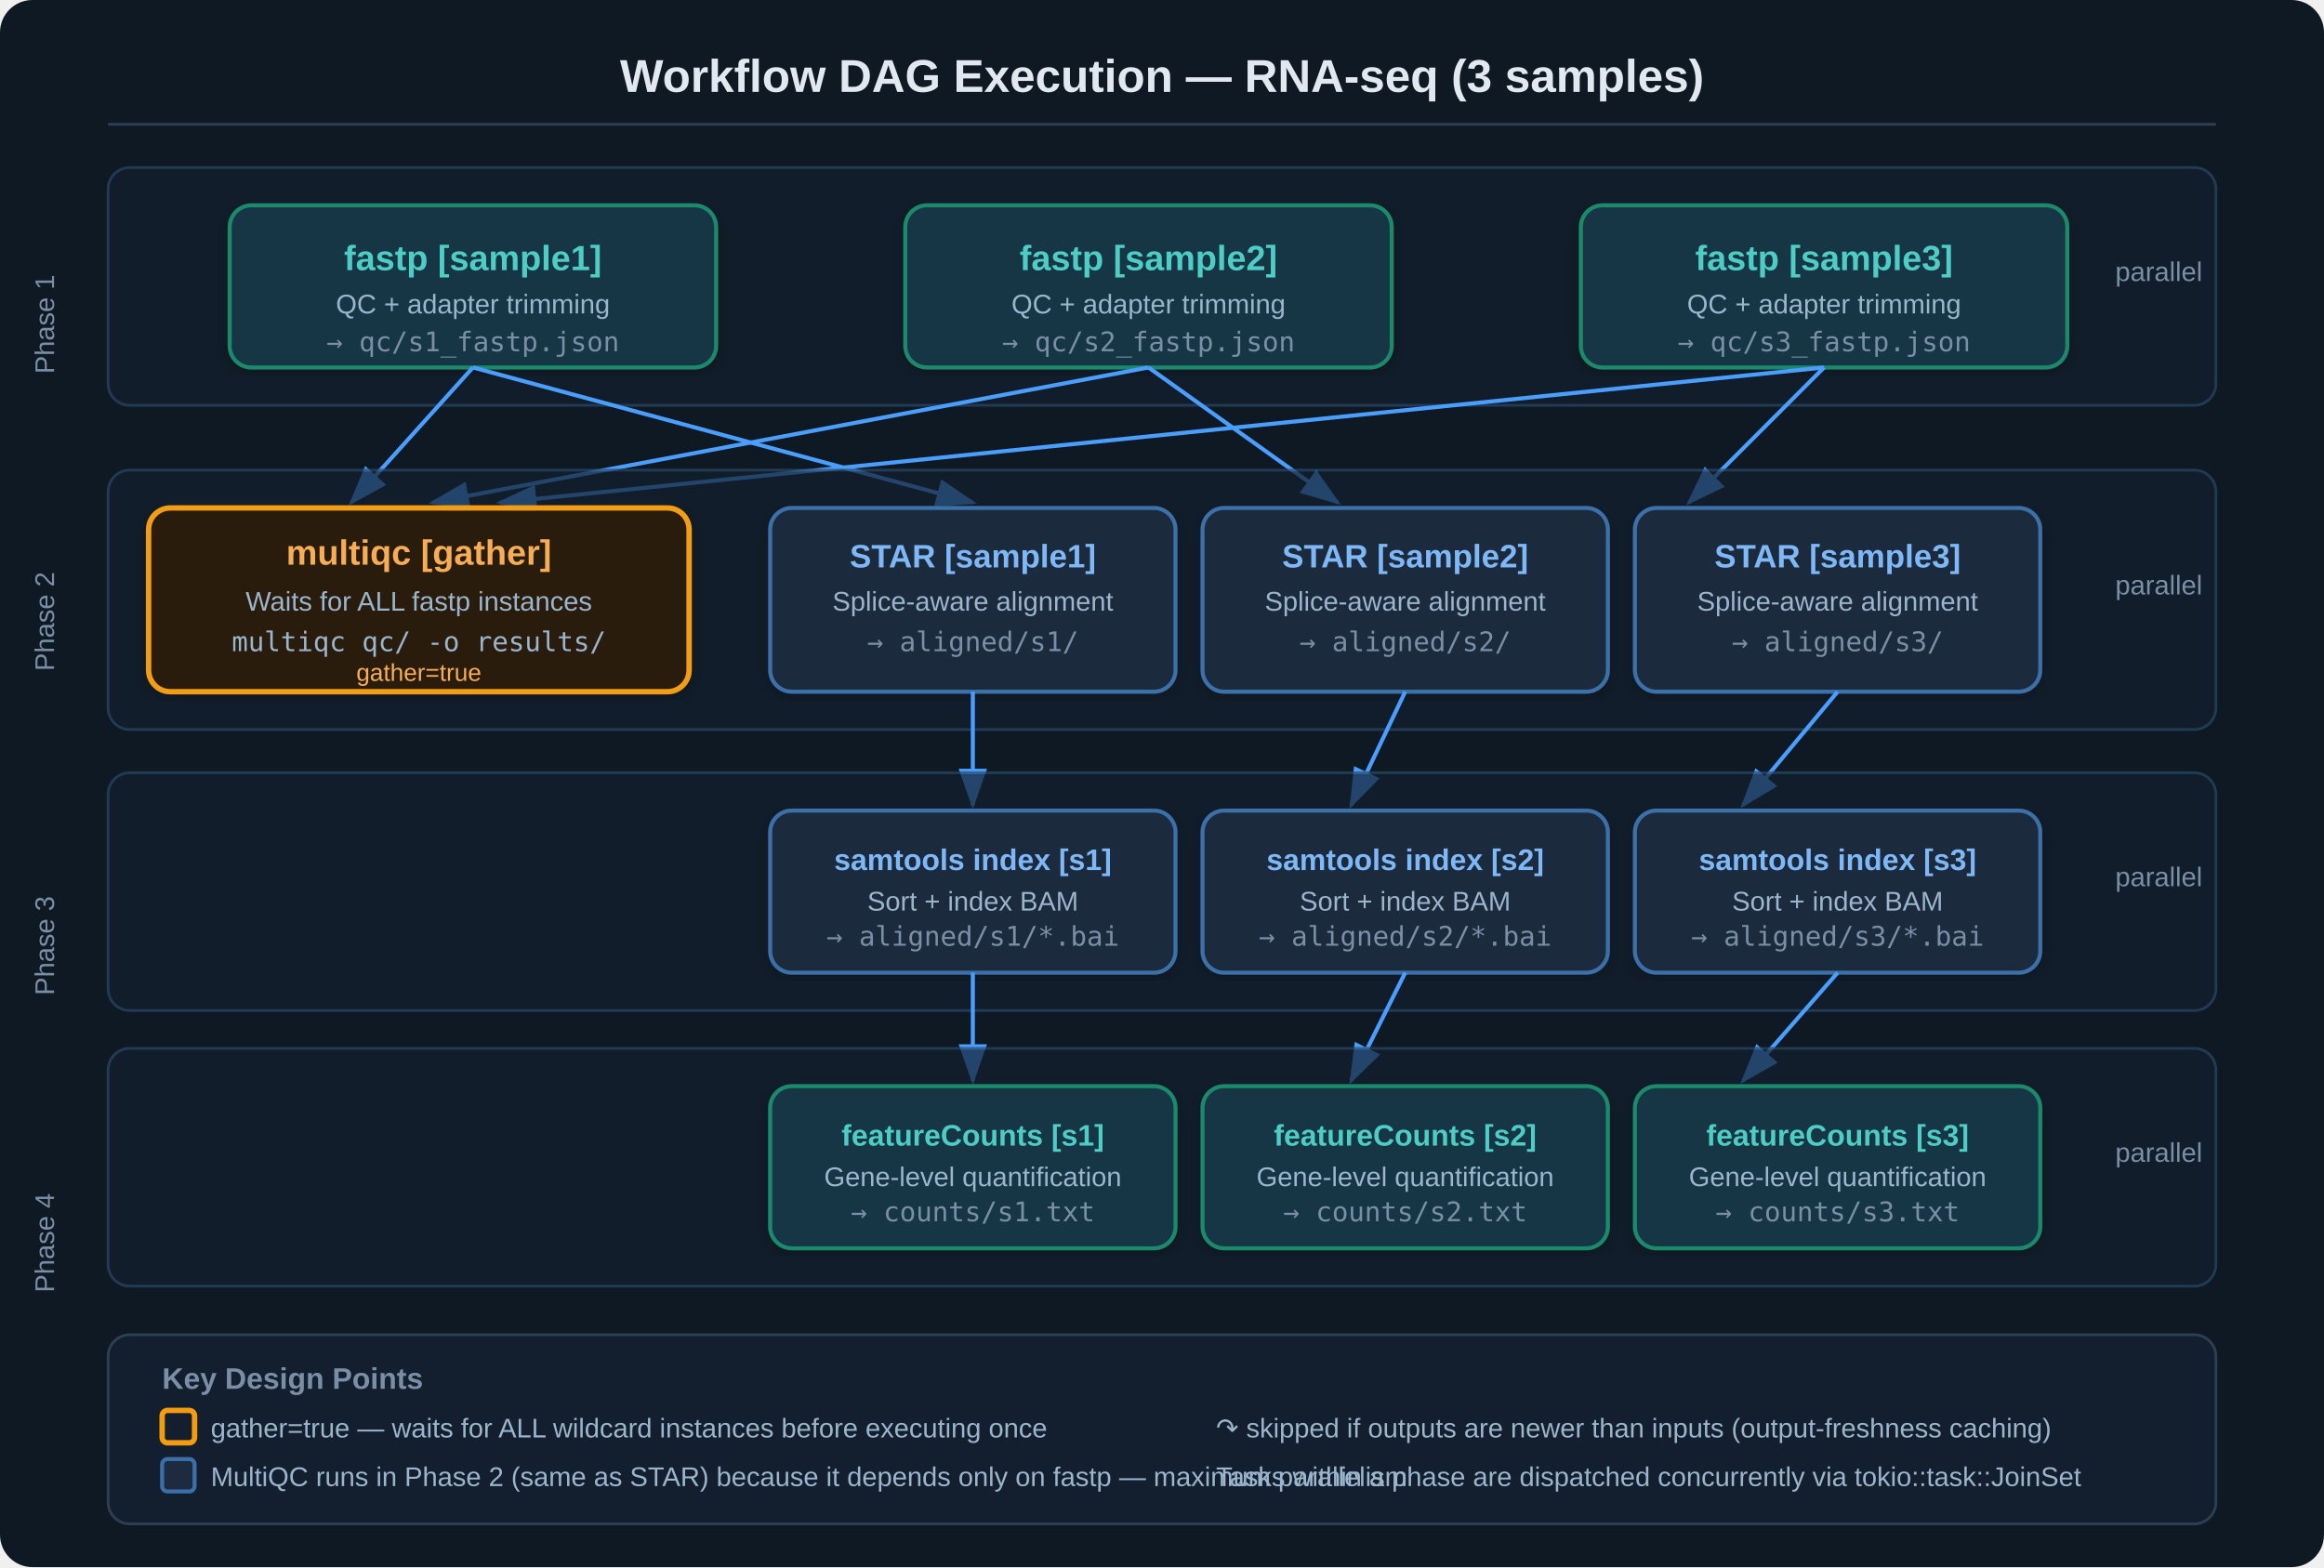
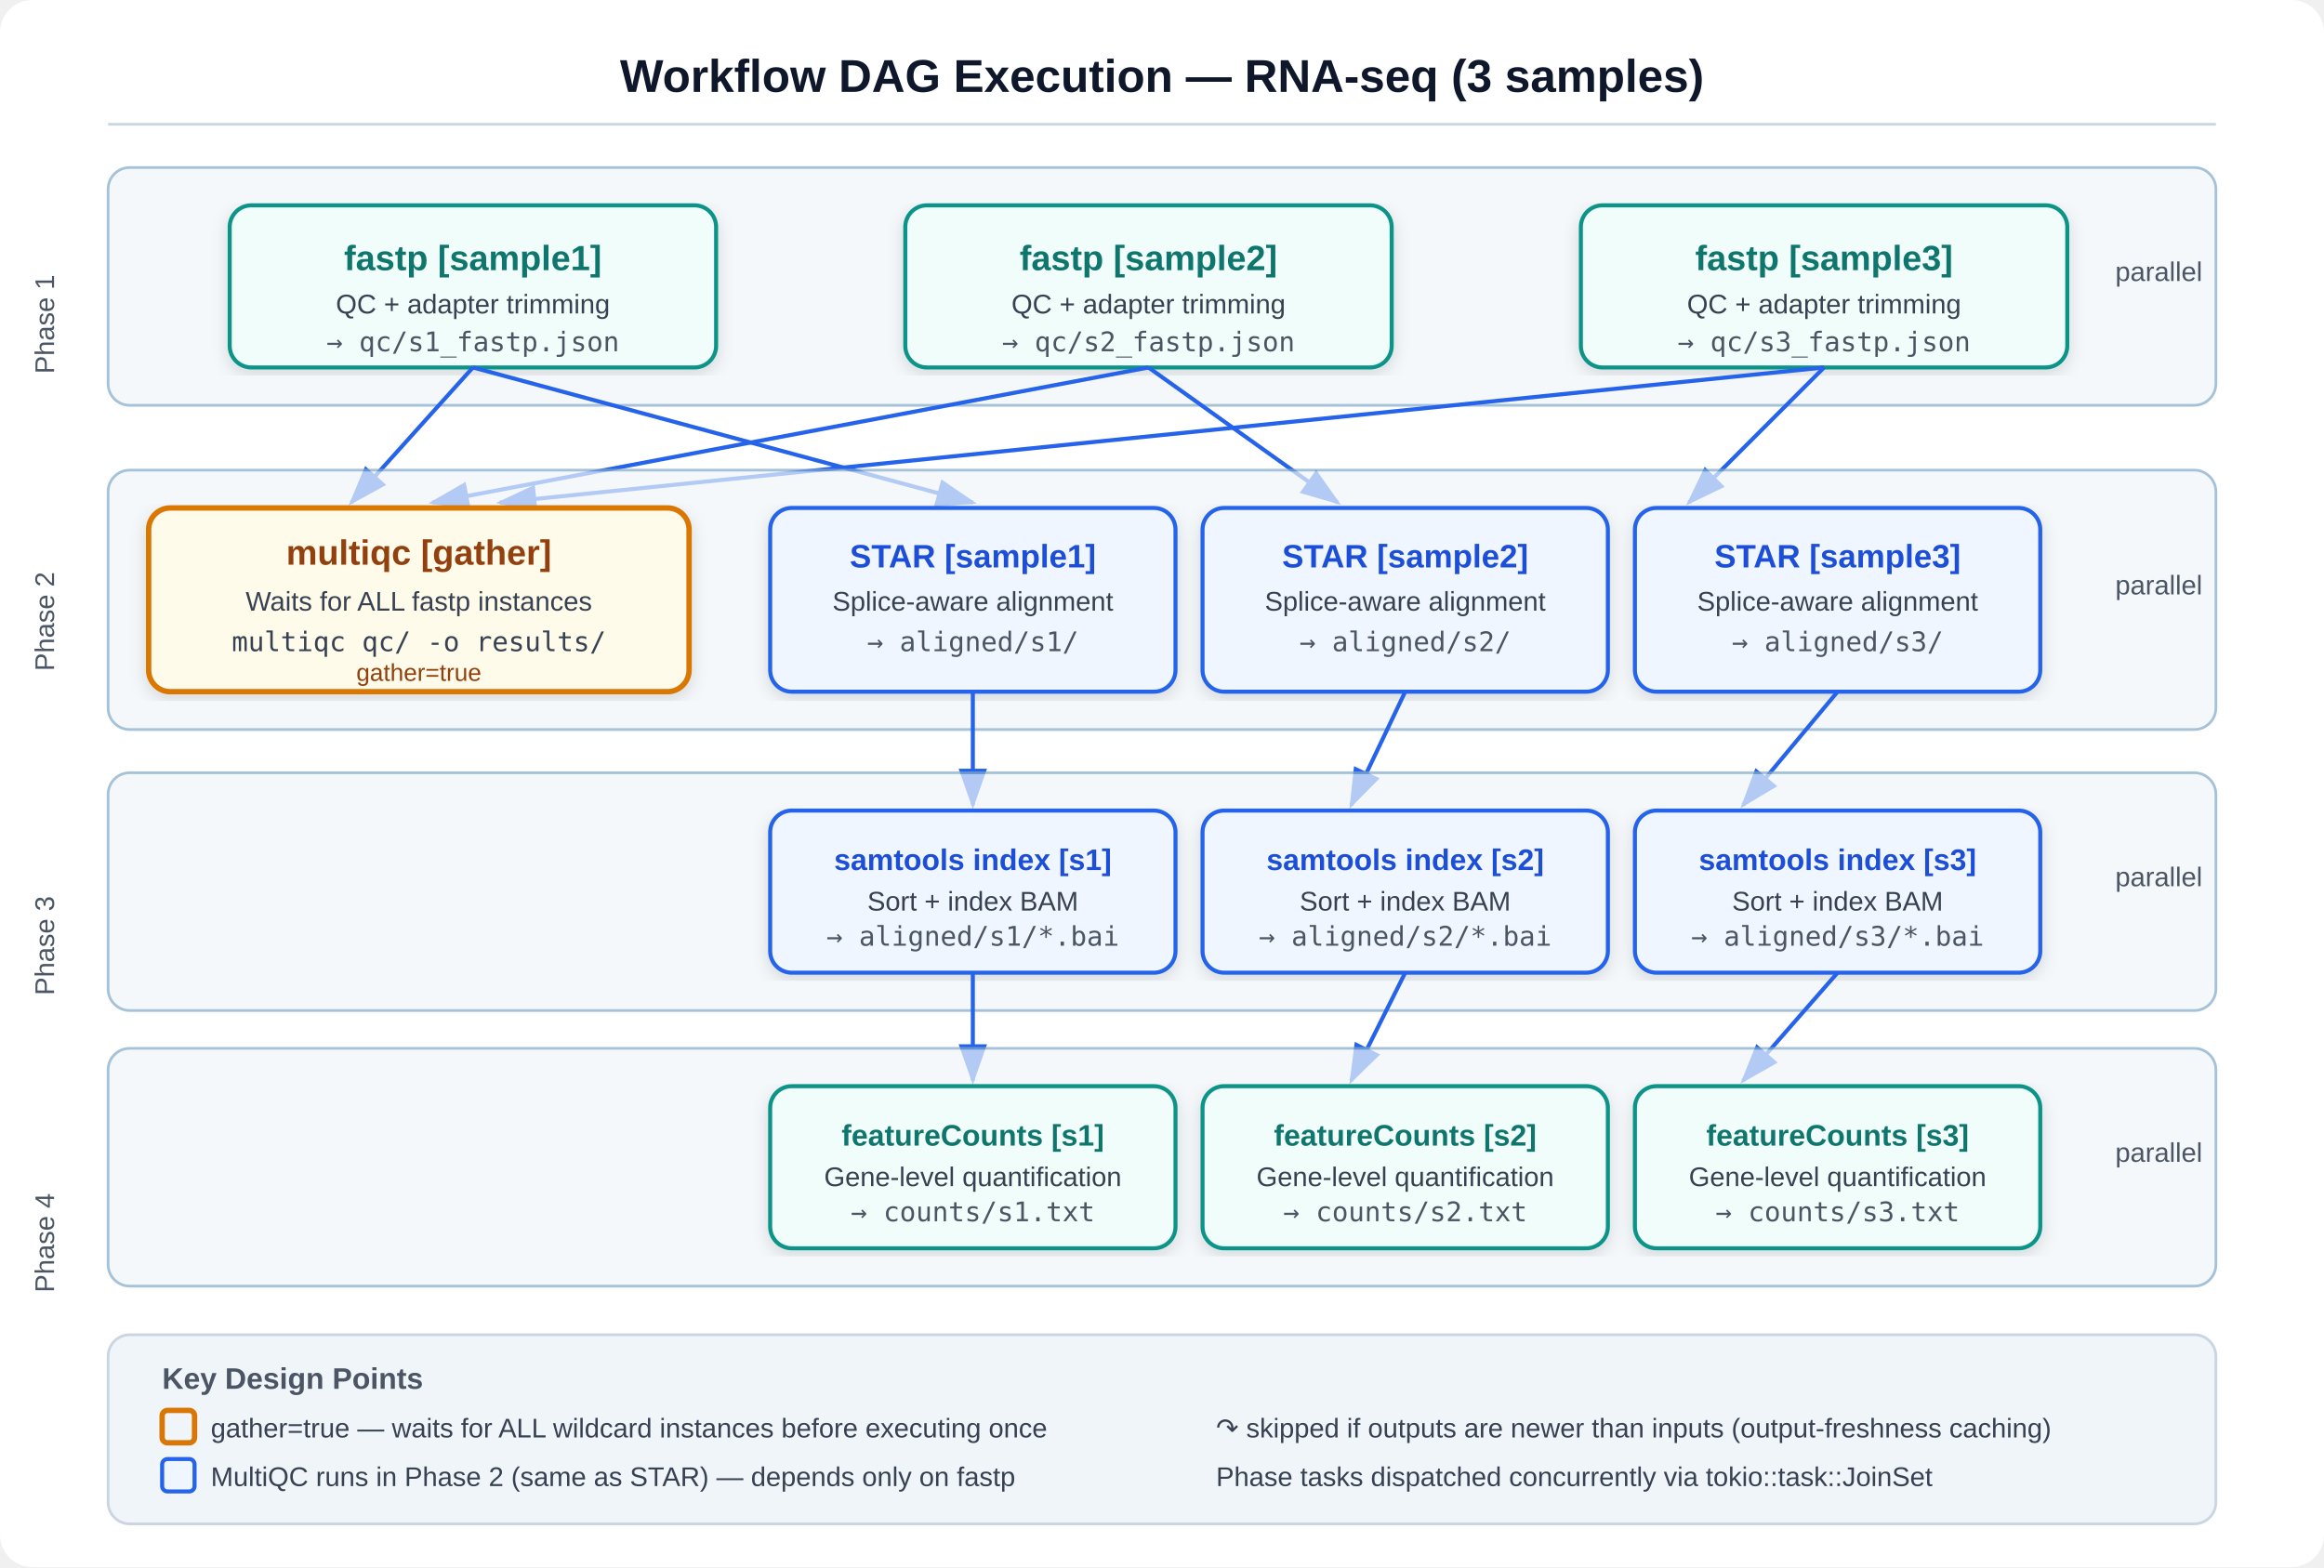
<svg xmlns="http://www.w3.org/2000/svg" viewBox="0 0 860 580" font-family="'Segoe UI', 'Liberation Sans', Arial, sans-serif">
  <defs>
    <marker id="arr" markerWidth="10" markerHeight="7" refX="9" refY="3.5" orient="auto">
-       <polygon points="0 0, 10 3.5, 0 7" fill="#4a9eff" />
+       <polygon points="0 0, 10 3.5, 0 7" fill="#2563eb" />
    </marker>
    <filter id="shadow" x="-5%" y="-5%" width="110%" height="110%">
-       <feDropShadow dx="0" dy="2" stdDeviation="3" flood-color="#00000030" />
+       <feDropShadow dx="0" dy="2" stdDeviation="3" flood-color="#00000020" />
    </filter>
  </defs>
-   <rect width="860" height="580" fill="#0f1923" rx="12" />
-   <text x="430" y="34" text-anchor="middle" fill="#e2e8f0" font-size="17" font-weight="700">Workflow DAG Execution — RNA-seq (3 samples)</text>
-   <line x1="40" y1="46" x2="820" y2="46" stroke="#2d3f52" stroke-width="1" />
-   <text x="20" y="120" fill="#7a8fa6" font-size="10" transform="rotate(-90,20,120)" text-anchor="middle">Phase 1</text>
-   <text x="20" y="230" fill="#7a8fa6" font-size="10" transform="rotate(-90,20,230)" text-anchor="middle">Phase 2</text>
-   <text x="20" y="350" fill="#7a8fa6" font-size="10" transform="rotate(-90,20,350)" text-anchor="middle">Phase 3</text>
-   <text x="20" y="460" fill="#7a8fa6" font-size="10" transform="rotate(-90,20,460)" text-anchor="middle">Phase 4</text>
-   <rect x="40" y="62" width="780" height="88" rx="8" fill="#131f2e" stroke="#2a4a6a" stroke-width="1" opacity="0.7" />
-   <text x="815" y="104" text-anchor="end" fill="#7a8fa6" font-size="10">parallel</text>
-   <rect x="85" y="76" width="180" height="60" rx="8" fill="#163545" stroke="#1a8a6a" stroke-width="1.5" filter="url(#shadow)" />
-   <text x="175" y="100" text-anchor="middle" fill="#4ecdc4" font-size="13" font-weight="700">fastp [sample1]</text>
-   <text x="175" y="116" text-anchor="middle" fill="#9bb5cc" font-size="10">QC + adapter trimming</text>
-   <text x="175" y="130" text-anchor="middle" fill="#7a8fa6" font-size="10" font-family="monospace">→ qc/s1_fastp.json</text>
-   <rect x="335" y="76" width="180" height="60" rx="8" fill="#163545" stroke="#1a8a6a" stroke-width="1.5" filter="url(#shadow)" />
-   <text x="425" y="100" text-anchor="middle" fill="#4ecdc4" font-size="13" font-weight="700">fastp [sample2]</text>
-   <text x="425" y="116" text-anchor="middle" fill="#9bb5cc" font-size="10">QC + adapter trimming</text>
-   <text x="425" y="130" text-anchor="middle" fill="#7a8fa6" font-size="10" font-family="monospace">→ qc/s2_fastp.json</text>
-   <rect x="585" y="76" width="180" height="60" rx="8" fill="#163545" stroke="#1a8a6a" stroke-width="1.5" filter="url(#shadow)" />
-   <text x="675" y="100" text-anchor="middle" fill="#4ecdc4" font-size="13" font-weight="700">fastp [sample3]</text>
-   <text x="675" y="116" text-anchor="middle" fill="#9bb5cc" font-size="10">QC + adapter trimming</text>
-   <text x="675" y="130" text-anchor="middle" fill="#7a8fa6" font-size="10" font-family="monospace">→ qc/s3_fastp.json</text>
-   <line x1="175" y1="136" x2="130" y2="186" stroke="#4a9eff" stroke-width="1.5" marker-end="url(#arr)" />
-   <line x1="425" y1="136" x2="160" y2="186" stroke="#4a9eff" stroke-width="1.5" marker-end="url(#arr)" />
-   <line x1="675" y1="136" x2="185" y2="186" stroke="#4a9eff" stroke-width="1.5" marker-end="url(#arr)" />
-   <line x1="175" y1="136" x2="360" y2="186" stroke="#4a9eff" stroke-width="1.5" marker-end="url(#arr)" />
-   <line x1="425" y1="136" x2="495" y2="186" stroke="#4a9eff" stroke-width="1.5" marker-end="url(#arr)" />
-   <line x1="675" y1="136" x2="625" y2="186" stroke="#4a9eff" stroke-width="1.5" marker-end="url(#arr)" />
-   <rect x="40" y="174" width="780" height="96" rx="8" fill="#131f2e" stroke="#2a4a6a" stroke-width="1" opacity="0.7" />
-   <text x="815" y="220" text-anchor="end" fill="#7a8fa6" font-size="10">parallel</text>
-   <rect x="55" y="188" width="200" height="68" rx="8" fill="#2a1e10" stroke="#f39c12" stroke-width="2" filter="url(#shadow)" />
-   <text x="155" y="209" text-anchor="middle" fill="#f6ad55" font-size="13" font-weight="700">multiqc [gather]</text>
-   <text x="155" y="226" text-anchor="middle" fill="#9bb5cc" font-size="10">Waits for ALL fastp instances</text>
-   <text x="155" y="241" text-anchor="middle" fill="#9bb5cc" font-size="10" font-family="monospace">multiqc qc/ -o results/</text>
-   <text x="155" y="252" text-anchor="middle" fill="#f6ad55" font-size="9">gather=true</text>
-   <rect x="285" y="188" width="150" height="68" rx="8" fill="#1e2a3e" stroke="#3a6fa8" stroke-width="1.5" filter="url(#shadow)" />
-   <text x="360" y="210" text-anchor="middle" fill="#7eb8f7" font-size="12" font-weight="700">STAR [sample1]</text>
-   <text x="360" y="226" text-anchor="middle" fill="#9bb5cc" font-size="10">Splice-aware alignment</text>
-   <text x="360" y="241" text-anchor="middle" fill="#7a8fa6" font-size="10" font-family="monospace">→ aligned/s1/</text>
-   <rect x="445" y="188" width="150" height="68" rx="8" fill="#1e2a3e" stroke="#3a6fa8" stroke-width="1.5" filter="url(#shadow)" />
-   <text x="520" y="210" text-anchor="middle" fill="#7eb8f7" font-size="12" font-weight="700">STAR [sample2]</text>
-   <text x="520" y="226" text-anchor="middle" fill="#9bb5cc" font-size="10">Splice-aware alignment</text>
-   <text x="520" y="241" text-anchor="middle" fill="#7a8fa6" font-size="10" font-family="monospace">→ aligned/s2/</text>
-   <rect x="605" y="188" width="150" height="68" rx="8" fill="#1e2a3e" stroke="#3a6fa8" stroke-width="1.5" filter="url(#shadow)" />
-   <text x="680" y="210" text-anchor="middle" fill="#7eb8f7" font-size="12" font-weight="700">STAR [sample3]</text>
-   <text x="680" y="226" text-anchor="middle" fill="#9bb5cc" font-size="10">Splice-aware alignment</text>
-   <text x="680" y="241" text-anchor="middle" fill="#7a8fa6" font-size="10" font-family="monospace">→ aligned/s3/</text>
-   <line x1="360" y1="256" x2="360" y2="298" stroke="#4a9eff" stroke-width="1.5" marker-end="url(#arr)" />
-   <line x1="520" y1="256" x2="500" y2="298" stroke="#4a9eff" stroke-width="1.5" marker-end="url(#arr)" />
-   <line x1="680" y1="256" x2="645" y2="298" stroke="#4a9eff" stroke-width="1.5" marker-end="url(#arr)" />
-   <rect x="40" y="286" width="780" height="88" rx="8" fill="#131f2e" stroke="#2a4a6a" stroke-width="1" opacity="0.7" />
-   <text x="815" y="328" text-anchor="end" fill="#7a8fa6" font-size="10">parallel</text>
-   <rect x="285" y="300" width="150" height="60" rx="8" fill="#1e2a3e" stroke="#3a6fa8" stroke-width="1.5" filter="url(#shadow)" />
-   <text x="360" y="322" text-anchor="middle" fill="#7eb8f7" font-size="11" font-weight="700">samtools index [s1]</text>
-   <text x="360" y="337" text-anchor="middle" fill="#9bb5cc" font-size="10">Sort + index BAM</text>
-   <text x="360" y="350" text-anchor="middle" fill="#7a8fa6" font-size="10" font-family="monospace">→ aligned/s1/*.bai</text>
-   <rect x="445" y="300" width="150" height="60" rx="8" fill="#1e2a3e" stroke="#3a6fa8" stroke-width="1.5" filter="url(#shadow)" />
-   <text x="520" y="322" text-anchor="middle" fill="#7eb8f7" font-size="11" font-weight="700">samtools index [s2]</text>
-   <text x="520" y="337" text-anchor="middle" fill="#9bb5cc" font-size="10">Sort + index BAM</text>
-   <text x="520" y="350" text-anchor="middle" fill="#7a8fa6" font-size="10" font-family="monospace">→ aligned/s2/*.bai</text>
-   <rect x="605" y="300" width="150" height="60" rx="8" fill="#1e2a3e" stroke="#3a6fa8" stroke-width="1.5" filter="url(#shadow)" />
-   <text x="680" y="322" text-anchor="middle" fill="#7eb8f7" font-size="11" font-weight="700">samtools index [s3]</text>
-   <text x="680" y="337" text-anchor="middle" fill="#9bb5cc" font-size="10">Sort + index BAM</text>
-   <text x="680" y="350" text-anchor="middle" fill="#7a8fa6" font-size="10" font-family="monospace">→ aligned/s3/*.bai</text>
-   <line x1="360" y1="360" x2="360" y2="400" stroke="#4a9eff" stroke-width="1.5" marker-end="url(#arr)" />
-   <line x1="520" y1="360" x2="500" y2="400" stroke="#4a9eff" stroke-width="1.5" marker-end="url(#arr)" />
-   <line x1="680" y1="360" x2="645" y2="400" stroke="#4a9eff" stroke-width="1.5" marker-end="url(#arr)" />
-   <rect x="40" y="388" width="780" height="88" rx="8" fill="#131f2e" stroke="#2a4a6a" stroke-width="1" opacity="0.7" />
-   <text x="815" y="430" text-anchor="end" fill="#7a8fa6" font-size="10">parallel</text>
-   <rect x="285" y="402" width="150" height="60" rx="8" fill="#163545" stroke="#1a8a6a" stroke-width="1.5" filter="url(#shadow)" />
-   <text x="360" y="424" text-anchor="middle" fill="#4ecdc4" font-size="11" font-weight="700">featureCounts [s1]</text>
-   <text x="360" y="439" text-anchor="middle" fill="#9bb5cc" font-size="10">Gene-level quantification</text>
-   <text x="360" y="452" text-anchor="middle" fill="#7a8fa6" font-size="10" font-family="monospace">→ counts/s1.txt</text>
-   <rect x="445" y="402" width="150" height="60" rx="8" fill="#163545" stroke="#1a8a6a" stroke-width="1.5" filter="url(#shadow)" />
-   <text x="520" y="424" text-anchor="middle" fill="#4ecdc4" font-size="11" font-weight="700">featureCounts [s2]</text>
-   <text x="520" y="439" text-anchor="middle" fill="#9bb5cc" font-size="10">Gene-level quantification</text>
-   <text x="520" y="452" text-anchor="middle" fill="#7a8fa6" font-size="10" font-family="monospace">→ counts/s2.txt</text>
-   <rect x="605" y="402" width="150" height="60" rx="8" fill="#163545" stroke="#1a8a6a" stroke-width="1.5" filter="url(#shadow)" />
-   <text x="680" y="424" text-anchor="middle" fill="#4ecdc4" font-size="11" font-weight="700">featureCounts [s3]</text>
-   <text x="680" y="439" text-anchor="middle" fill="#9bb5cc" font-size="10">Gene-level quantification</text>
-   <text x="680" y="452" text-anchor="middle" fill="#7a8fa6" font-size="10" font-family="monospace">→ counts/s3.txt</text>
-   <rect x="40" y="494" width="780" height="70" rx="8" fill="#131f2e" stroke="#2d3f52" stroke-width="1" />
-   <text x="60" y="514" fill="#7a8fa6" font-size="11" font-weight="700">Key Design Points</text>
-   <rect x="60" y="522" width="12" height="12" rx="2" fill="none" stroke="#f39c12" stroke-width="2" />
-   <text x="78" y="532" fill="#9bb5cc" font-size="10">gather=true  — waits for ALL wildcard instances before executing once</text>
-   <rect x="60" y="540" width="12" height="12" rx="2" fill="#1e2a3e" stroke="#3a6fa8" stroke-width="1.5" />
-   <text x="78" y="550" fill="#9bb5cc" font-size="10">MultiQC runs in Phase 2 (same as STAR) because it depends only on fastp — maximum parallelism</text>
-   <text x="450" y="532" fill="#9bb5cc" font-size="10">↷ skipped if outputs are newer than inputs (output-freshness caching)</text>
-   <text x="450" y="550" fill="#9bb5cc" font-size="10">Tasks within a phase are dispatched concurrently via tokio::task::JoinSet</text>
+   <rect width="860" height="580" fill="#ffffff" rx="12" />
+   <text x="430" y="34" text-anchor="middle" fill="#0f172a" font-size="17" font-weight="700">Workflow DAG Execution — RNA-seq (3 samples)</text>
+   <line x1="40" y1="46" x2="820" y2="46" stroke="#cbd5e1" stroke-width="1" />
+   <text x="20" y="120" fill="#4b5563" font-size="10" transform="rotate(-90,20,120)" text-anchor="middle">Phase 1</text>
+   <text x="20" y="230" fill="#4b5563" font-size="10" transform="rotate(-90,20,230)" text-anchor="middle">Phase 2</text>
+   <text x="20" y="350" fill="#4b5563" font-size="10" transform="rotate(-90,20,350)" text-anchor="middle">Phase 3</text>
+   <text x="20" y="460" fill="#4b5563" font-size="10" transform="rotate(-90,20,460)" text-anchor="middle">Phase 4</text>
+   <rect x="40" y="62" width="780" height="88" rx="8" fill="#f0f5fa" stroke="#7fa8c9" stroke-width="1" opacity="0.7" />
+   <text x="815" y="104" text-anchor="end" fill="#4b5563" font-size="10">parallel</text>
+   <rect x="85" y="76" width="180" height="60" rx="8" fill="#f0fdfa" stroke="#0d9488" stroke-width="1.5" filter="url(#shadow)" />
+   <text x="175" y="100" text-anchor="middle" fill="#0f766e" font-size="13" font-weight="700">fastp [sample1]</text>
+   <text x="175" y="116" text-anchor="middle" fill="#374151" font-size="10">QC + adapter trimming</text>
+   <text x="175" y="130" text-anchor="middle" fill="#4b5563" font-size="10" font-family="monospace">→ qc/s1_fastp.json</text>
+   <rect x="335" y="76" width="180" height="60" rx="8" fill="#f0fdfa" stroke="#0d9488" stroke-width="1.5" filter="url(#shadow)" />
+   <text x="425" y="100" text-anchor="middle" fill="#0f766e" font-size="13" font-weight="700">fastp [sample2]</text>
+   <text x="425" y="116" text-anchor="middle" fill="#374151" font-size="10">QC + adapter trimming</text>
+   <text x="425" y="130" text-anchor="middle" fill="#4b5563" font-size="10" font-family="monospace">→ qc/s2_fastp.json</text>
+   <rect x="585" y="76" width="180" height="60" rx="8" fill="#f0fdfa" stroke="#0d9488" stroke-width="1.5" filter="url(#shadow)" />
+   <text x="675" y="100" text-anchor="middle" fill="#0f766e" font-size="13" font-weight="700">fastp [sample3]</text>
+   <text x="675" y="116" text-anchor="middle" fill="#374151" font-size="10">QC + adapter trimming</text>
+   <text x="675" y="130" text-anchor="middle" fill="#4b5563" font-size="10" font-family="monospace">→ qc/s3_fastp.json</text>
+   <line x1="175" y1="136" x2="130" y2="186" stroke="#2563eb" stroke-width="1.5" marker-end="url(#arr)" />
+   <line x1="425" y1="136" x2="160" y2="186" stroke="#2563eb" stroke-width="1.5" marker-end="url(#arr)" />
+   <line x1="675" y1="136" x2="185" y2="186" stroke="#2563eb" stroke-width="1.5" marker-end="url(#arr)" />
+   <line x1="175" y1="136" x2="360" y2="186" stroke="#2563eb" stroke-width="1.5" marker-end="url(#arr)" />
+   <line x1="425" y1="136" x2="495" y2="186" stroke="#2563eb" stroke-width="1.5" marker-end="url(#arr)" />
+   <line x1="675" y1="136" x2="625" y2="186" stroke="#2563eb" stroke-width="1.5" marker-end="url(#arr)" />
+   <rect x="40" y="174" width="780" height="96" rx="8" fill="#f0f5fa" stroke="#7fa8c9" stroke-width="1" opacity="0.7" />
+   <text x="815" y="220" text-anchor="end" fill="#4b5563" font-size="10">parallel</text>
+   <rect x="55" y="188" width="200" height="68" rx="8" fill="#fffbeb" stroke="#d97706" stroke-width="2" filter="url(#shadow)" />
+   <text x="155" y="209" text-anchor="middle" fill="#92400e" font-size="13" font-weight="700">multiqc [gather]</text>
+   <text x="155" y="226" text-anchor="middle" fill="#374151" font-size="10">Waits for ALL fastp instances</text>
+   <text x="155" y="241" text-anchor="middle" fill="#374151" font-size="10" font-family="monospace">multiqc qc/ -o results/</text>
+   <text x="155" y="252" text-anchor="middle" fill="#92400e" font-size="9">gather=true</text>
+   <rect x="285" y="188" width="150" height="68" rx="8" fill="#eff6ff" stroke="#2563eb" stroke-width="1.5" filter="url(#shadow)" />
+   <text x="360" y="210" text-anchor="middle" fill="#1d4ed8" font-size="12" font-weight="700">STAR [sample1]</text>
+   <text x="360" y="226" text-anchor="middle" fill="#374151" font-size="10">Splice-aware alignment</text>
+   <text x="360" y="241" text-anchor="middle" fill="#4b5563" font-size="10" font-family="monospace">→ aligned/s1/</text>
+   <rect x="445" y="188" width="150" height="68" rx="8" fill="#eff6ff" stroke="#2563eb" stroke-width="1.5" filter="url(#shadow)" />
+   <text x="520" y="210" text-anchor="middle" fill="#1d4ed8" font-size="12" font-weight="700">STAR [sample2]</text>
+   <text x="520" y="226" text-anchor="middle" fill="#374151" font-size="10">Splice-aware alignment</text>
+   <text x="520" y="241" text-anchor="middle" fill="#4b5563" font-size="10" font-family="monospace">→ aligned/s2/</text>
+   <rect x="605" y="188" width="150" height="68" rx="8" fill="#eff6ff" stroke="#2563eb" stroke-width="1.5" filter="url(#shadow)" />
+   <text x="680" y="210" text-anchor="middle" fill="#1d4ed8" font-size="12" font-weight="700">STAR [sample3]</text>
+   <text x="680" y="226" text-anchor="middle" fill="#374151" font-size="10">Splice-aware alignment</text>
+   <text x="680" y="241" text-anchor="middle" fill="#4b5563" font-size="10" font-family="monospace">→ aligned/s3/</text>
+   <line x1="360" y1="256" x2="360" y2="298" stroke="#2563eb" stroke-width="1.5" marker-end="url(#arr)" />
+   <line x1="520" y1="256" x2="500" y2="298" stroke="#2563eb" stroke-width="1.5" marker-end="url(#arr)" />
+   <line x1="680" y1="256" x2="645" y2="298" stroke="#2563eb" stroke-width="1.5" marker-end="url(#arr)" />
+   <rect x="40" y="286" width="780" height="88" rx="8" fill="#f0f5fa" stroke="#7fa8c9" stroke-width="1" opacity="0.7" />
+   <text x="815" y="328" text-anchor="end" fill="#4b5563" font-size="10">parallel</text>
+   <rect x="285" y="300" width="150" height="60" rx="8" fill="#eff6ff" stroke="#2563eb" stroke-width="1.5" filter="url(#shadow)" />
+   <text x="360" y="322" text-anchor="middle" fill="#1d4ed8" font-size="11" font-weight="700">samtools index [s1]</text>
+   <text x="360" y="337" text-anchor="middle" fill="#374151" font-size="10">Sort + index BAM</text>
+   <text x="360" y="350" text-anchor="middle" fill="#4b5563" font-size="10" font-family="monospace">→ aligned/s1/*.bai</text>
+   <rect x="445" y="300" width="150" height="60" rx="8" fill="#eff6ff" stroke="#2563eb" stroke-width="1.5" filter="url(#shadow)" />
+   <text x="520" y="322" text-anchor="middle" fill="#1d4ed8" font-size="11" font-weight="700">samtools index [s2]</text>
+   <text x="520" y="337" text-anchor="middle" fill="#374151" font-size="10">Sort + index BAM</text>
+   <text x="520" y="350" text-anchor="middle" fill="#4b5563" font-size="10" font-family="monospace">→ aligned/s2/*.bai</text>
+   <rect x="605" y="300" width="150" height="60" rx="8" fill="#eff6ff" stroke="#2563eb" stroke-width="1.5" filter="url(#shadow)" />
+   <text x="680" y="322" text-anchor="middle" fill="#1d4ed8" font-size="11" font-weight="700">samtools index [s3]</text>
+   <text x="680" y="337" text-anchor="middle" fill="#374151" font-size="10">Sort + index BAM</text>
+   <text x="680" y="350" text-anchor="middle" fill="#4b5563" font-size="10" font-family="monospace">→ aligned/s3/*.bai</text>
+   <line x1="360" y1="360" x2="360" y2="400" stroke="#2563eb" stroke-width="1.5" marker-end="url(#arr)" />
+   <line x1="520" y1="360" x2="500" y2="400" stroke="#2563eb" stroke-width="1.5" marker-end="url(#arr)" />
+   <line x1="680" y1="360" x2="645" y2="400" stroke="#2563eb" stroke-width="1.5" marker-end="url(#arr)" />
+   <rect x="40" y="388" width="780" height="88" rx="8" fill="#f0f5fa" stroke="#7fa8c9" stroke-width="1" opacity="0.7" />
+   <text x="815" y="430" text-anchor="end" fill="#4b5563" font-size="10">parallel</text>
+   <rect x="285" y="402" width="150" height="60" rx="8" fill="#f0fdfa" stroke="#0d9488" stroke-width="1.5" filter="url(#shadow)" />
+   <text x="360" y="424" text-anchor="middle" fill="#0f766e" font-size="11" font-weight="700">featureCounts [s1]</text>
+   <text x="360" y="439" text-anchor="middle" fill="#374151" font-size="10">Gene-level quantification</text>
+   <text x="360" y="452" text-anchor="middle" fill="#4b5563" font-size="10" font-family="monospace">→ counts/s1.txt</text>
+   <rect x="445" y="402" width="150" height="60" rx="8" fill="#f0fdfa" stroke="#0d9488" stroke-width="1.5" filter="url(#shadow)" />
+   <text x="520" y="424" text-anchor="middle" fill="#0f766e" font-size="11" font-weight="700">featureCounts [s2]</text>
+   <text x="520" y="439" text-anchor="middle" fill="#374151" font-size="10">Gene-level quantification</text>
+   <text x="520" y="452" text-anchor="middle" fill="#4b5563" font-size="10" font-family="monospace">→ counts/s2.txt</text>
+   <rect x="605" y="402" width="150" height="60" rx="8" fill="#f0fdfa" stroke="#0d9488" stroke-width="1.5" filter="url(#shadow)" />
+   <text x="680" y="424" text-anchor="middle" fill="#0f766e" font-size="11" font-weight="700">featureCounts [s3]</text>
+   <text x="680" y="439" text-anchor="middle" fill="#374151" font-size="10">Gene-level quantification</text>
+   <text x="680" y="452" text-anchor="middle" fill="#4b5563" font-size="10" font-family="monospace">→ counts/s3.txt</text>
+   <rect x="40" y="494" width="780" height="70" rx="8" fill="#f0f5fa" stroke="#cbd5e1" stroke-width="1" />
+   <text x="60" y="514" fill="#4b5563" font-size="11" font-weight="700">Key Design Points</text>
+   <rect x="60" y="522" width="12" height="12" rx="2" fill="none" stroke="#d97706" stroke-width="2" />
+   <text x="78" y="532" fill="#374151" font-size="10">gather=true  — waits for ALL wildcard instances before executing once</text>
+   <rect x="60" y="540" width="12" height="12" rx="2" fill="#eff6ff" stroke="#2563eb" stroke-width="1.5" />
+   <text x="78" y="550" fill="#374151" font-size="10">MultiQC runs in Phase 2 (same as STAR) — depends only on fastp</text>
+   <text x="450" y="532" fill="#374151" font-size="10">↷ skipped if outputs are newer than inputs (output-freshness caching)</text>
+   <text x="450" y="550" fill="#374151" font-size="10">Phase tasks dispatched concurrently via tokio::task::JoinSet</text>
</svg>
